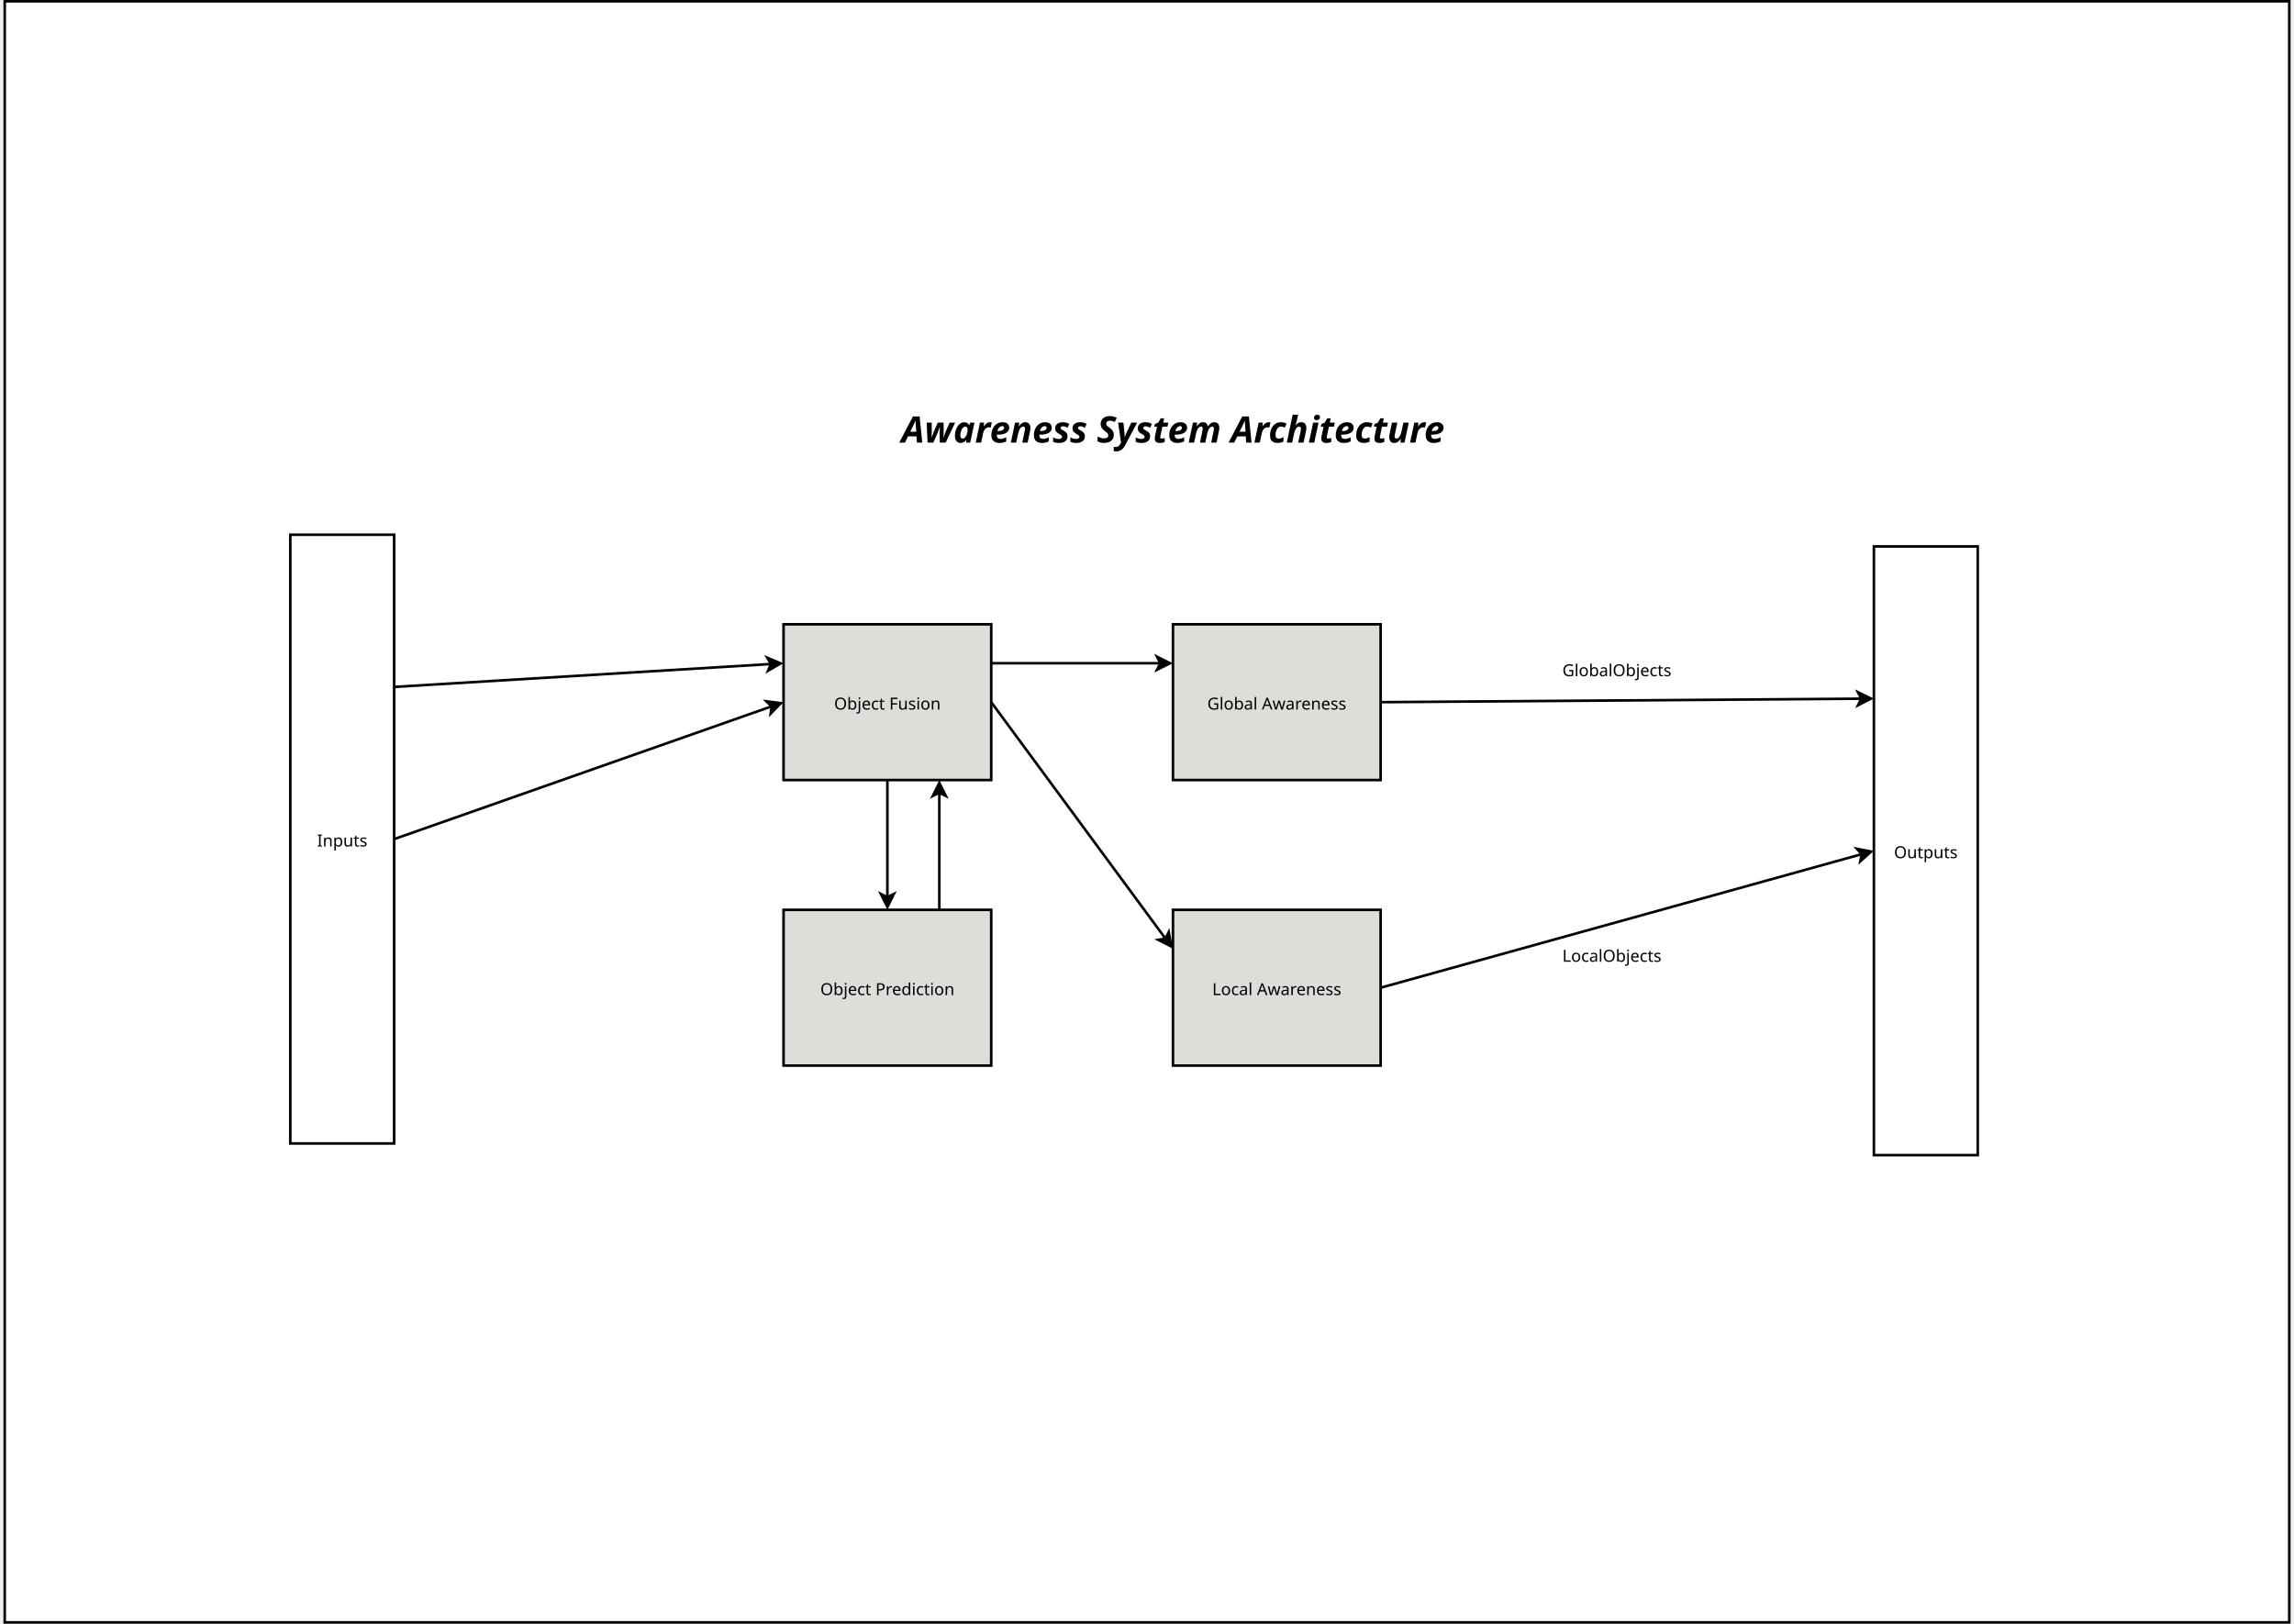
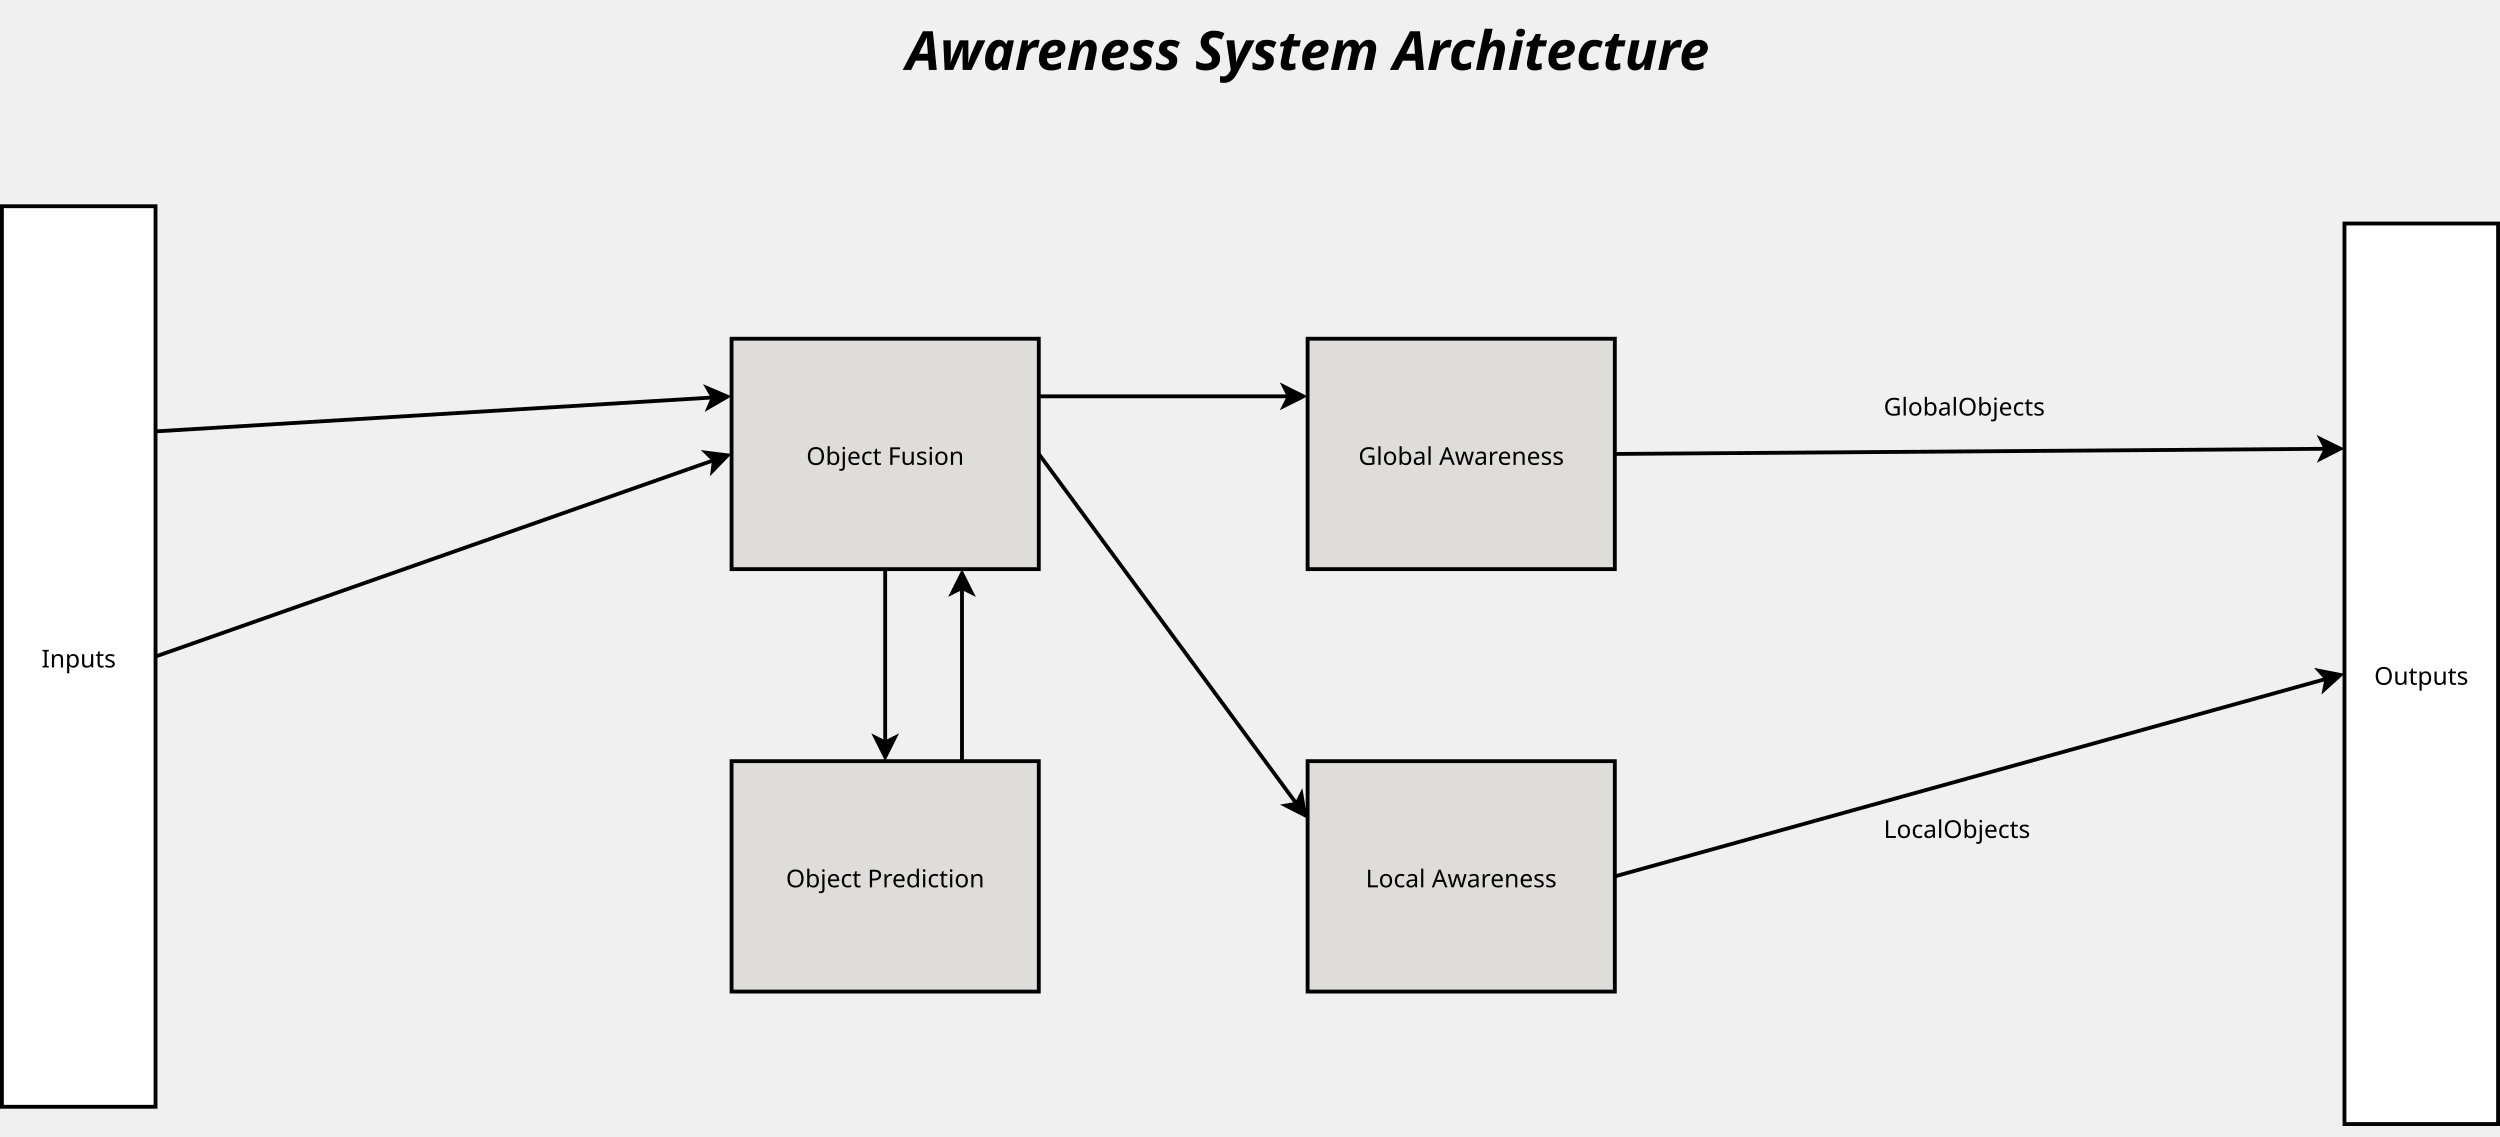
- <svg xmlns="http://www.w3.org/2000/svg" width="89cm" height="63cm" viewBox="-441 -321 1762 1251">
+ <svg xmlns="http://www.w3.org/2000/svg" width="66cm" height="30cm" viewBox="-221 -11 1302 581">
  <g id="Background">
-     <g>
-       <rect style="fill: #ffffff; fill-opacity: 1; stroke-opacity: 1; stroke-width: 2; stroke: #000000" x="-440" y="-320" width="1760" height="1249" rx="0" ry="0" />
-       <text font-size="12.8" style="fill: #000000; fill-opacity: 1; stroke: none;text-anchor:middle;font-family:sans-serif;font-style:normal;font-weight:normal" x="440" y="310.2">
-         <tspan x="440" y="310.2" />
-       </text>
-     </g>
    <text font-size="28.222" style="fill: #000000; fill-opacity: 1; stroke: none;text-anchor:middle;font-family:Sans;font-style:italic;font-weight:700" x="460" y="20">
      <tspan x="460" y="20">Awareness System Architecture</tspan>
    </text>
    <g>
      <rect style="fill: #deddda; fill-opacity: 1; stroke-opacity: 1; stroke-width: 2; stroke: #000000" x="460" y="160" width="160" height="120" rx="0" ry="0" />
      <text font-size="12.8" style="fill: #000000; fill-opacity: 1; stroke: none;text-anchor:middle;font-family:sans-serif;font-style:normal;font-weight:normal" x="540" y="225.7">
        <tspan x="540" y="225.7">Global Awareness</tspan>
      </text>
    </g>
    <g>
      <rect style="fill: #deddda; fill-opacity: 1; stroke-opacity: 1; stroke-width: 2; stroke: #000000" x="160" y="160" width="160" height="120" rx="0" ry="0" />
      <text font-size="12.8" style="fill: #000000; fill-opacity: 1; stroke: none;text-anchor:middle;font-family:sans-serif;font-style:normal;font-weight:normal" x="240" y="225.7">
        <tspan x="240" y="225.7">Object Fusion</tspan>
      </text>
    </g>
    <g>
      <rect style="fill: #deddda; fill-opacity: 1; stroke-opacity: 1; stroke-width: 2; stroke: #000000" x="460" y="380" width="160" height="120" rx="0" ry="0" />
      <text font-size="12.8" style="fill: #000000; fill-opacity: 1; stroke: none;text-anchor:middle;font-family:sans-serif;font-style:normal;font-weight:normal" x="540" y="445.7">
        <tspan x="540" y="445.7">Local Awareness</tspan>
      </text>
    </g>
    <g>
      <rect style="fill: #deddda; fill-opacity: 1; stroke-opacity: 1; stroke-width: 2; stroke: #000000" x="160" y="380" width="160" height="120" rx="0" ry="0" />
      <text font-size="12.8" style="fill: #000000; fill-opacity: 1; stroke: none;text-anchor:middle;font-family:sans-serif;font-style:normal;font-weight:normal" x="240" y="445.7">
        <tspan x="240" y="445.7">Object Prediction</tspan>
      </text>
    </g>
    <g>
      <polyline style="fill: none; stroke-opacity: 1; stroke-width: 2; stroke: #000000" points="320,190 390,190 390,190 450.264,190 " />
      <polygon style="fill: #000000; fill-opacity: 1; stroke-opacity: 1; stroke-width: 2; stroke: #000000" fill-rule="evenodd" points="457.764,190 447.764,195 450.264,190 447.764,185 " />
    </g>
    <g>
      <polyline style="fill: none; stroke-opacity: 1; stroke-width: 2; stroke: #000000" points="240,280 240,330 240,330 240,370.264 " />
      <polygon style="fill: #000000; fill-opacity: 1; stroke-opacity: 1; stroke-width: 2; stroke: #000000" fill-rule="evenodd" points="240,377.764 235,367.764 240,370.264 245,367.764 " />
    </g>
    <g>
      <polyline style="fill: none; stroke-opacity: 1; stroke-width: 2; stroke: #000000" points="280,380 280,330.504 280,330.504 280,289.736 " />
      <polygon style="fill: #000000; fill-opacity: 1; stroke-opacity: 1; stroke-width: 2; stroke: #000000" fill-rule="evenodd" points="280,282.236 285,292.236 280,289.736 275,292.236 " />
    </g>
    <g>
      <line style="fill: none; stroke-opacity: 1; stroke-width: 2; stroke: #000000" x1="320" y1="220" x2="454.225" y2="402.162" />
      <polygon style="fill: #000000; fill-opacity: 1; stroke-opacity: 1; stroke-width: 2; stroke: #000000" fill-rule="evenodd" points="458.674,408.2 448.716,403.115 454.225,402.162 456.767,397.183 " />
    </g>
    <g>
      <line style="fill: none; stroke-opacity: 1; stroke-width: 2; stroke: #000000" x1="620" y1="220" x2="990.264" y2="217.32" />
      <polygon style="fill: #000000; fill-opacity: 1; stroke-opacity: 1; stroke-width: 2; stroke: #000000" fill-rule="evenodd" points="997.764,217.266 987.8,222.338 990.264,217.32 987.728,212.339 " />
    </g>
    <g>
      <line style="fill: none; stroke-opacity: 1; stroke-width: 2; stroke: #000000" x1="620" y1="440" x2="990.619" y2="337.105" />
      <polygon style="fill: #000000; fill-opacity: 1; stroke-opacity: 1; stroke-width: 2; stroke: #000000" fill-rule="evenodd" points="997.845,335.098 989.547,342.591 990.619,337.105 986.872,332.956 " />
    </g>
    <g>
      <line style="fill: none; stroke-opacity: 1; stroke-width: 2; stroke: #000000" x1="-140" y1="208.25" x2="150.282" y2="190.591" />
      <polygon style="fill: #000000; fill-opacity: 1; stroke-opacity: 1; stroke-width: 2; stroke: #000000" fill-rule="evenodd" points="157.768,190.136 148.09,195.734 150.282,190.591 147.483,185.752 " />
    </g>
    <g>
      <rect style="fill: #ffffff; fill-opacity: 1; stroke-opacity: 1; stroke-width: 2; stroke: #000000" x="-220" y="91" width="80" height="469" rx="0" ry="0" />
      <text font-size="12.8" style="fill: #000000; fill-opacity: 1; stroke: none;text-anchor:middle;font-family:sans-serif;font-style:normal;font-weight:normal" x="-180" y="331.2">
        <tspan x="-180" y="331.2">Inputs</tspan>
      </text>
    </g>
    <g>
      <line style="fill: none; stroke-opacity: 1; stroke-width: 2; stroke: #000000" x1="-140" y1="325.5" x2="150.815" y2="223.23" />
      <polygon style="fill: #000000; fill-opacity: 1; stroke-opacity: 1; stroke-width: 2; stroke: #000000" fill-rule="evenodd" points="157.891,220.742 150.116,228.776 150.815,223.23 146.798,219.342 " />
    </g>
    <g>
      <rect style="fill: #ffffff; fill-opacity: 1; stroke-opacity: 1; stroke-width: 2; stroke: #000000" x="1000" y="100" width="80" height="469" rx="0" ry="0" />
      <text font-size="12.8" style="fill: #000000; fill-opacity: 1; stroke: none;text-anchor:middle;font-family:sans-serif;font-style:normal;font-weight:normal" x="1040" y="340.2">
        <tspan x="1040" y="340.2">Outputs</tspan>
      </text>
    </g>
    <text font-size="12.8" style="fill: #000000; fill-opacity: 1; stroke: none;text-anchor:start;font-family:sans-serif;font-style:normal;font-weight:normal" x="760" y="200">
      <tspan x="760" y="200">GlobalObjects</tspan>
    </text>
    <text font-size="12.8" style="fill: #000000; fill-opacity: 1; stroke: none;text-anchor:start;font-family:sans-serif;font-style:normal;font-weight:normal" x="760" y="420">
      <tspan x="760" y="420">LocalObjects</tspan>
    </text>
+     <text font-size="12.8" style="fill: #000000; fill-opacity: 1; stroke: none;text-anchor:start;font-family:sans-serif;font-style:normal;font-weight:normal" x="440" y="304.5">
+       <tspan x="440" y="304.5" />
+     </text>
  </g>
</svg>
